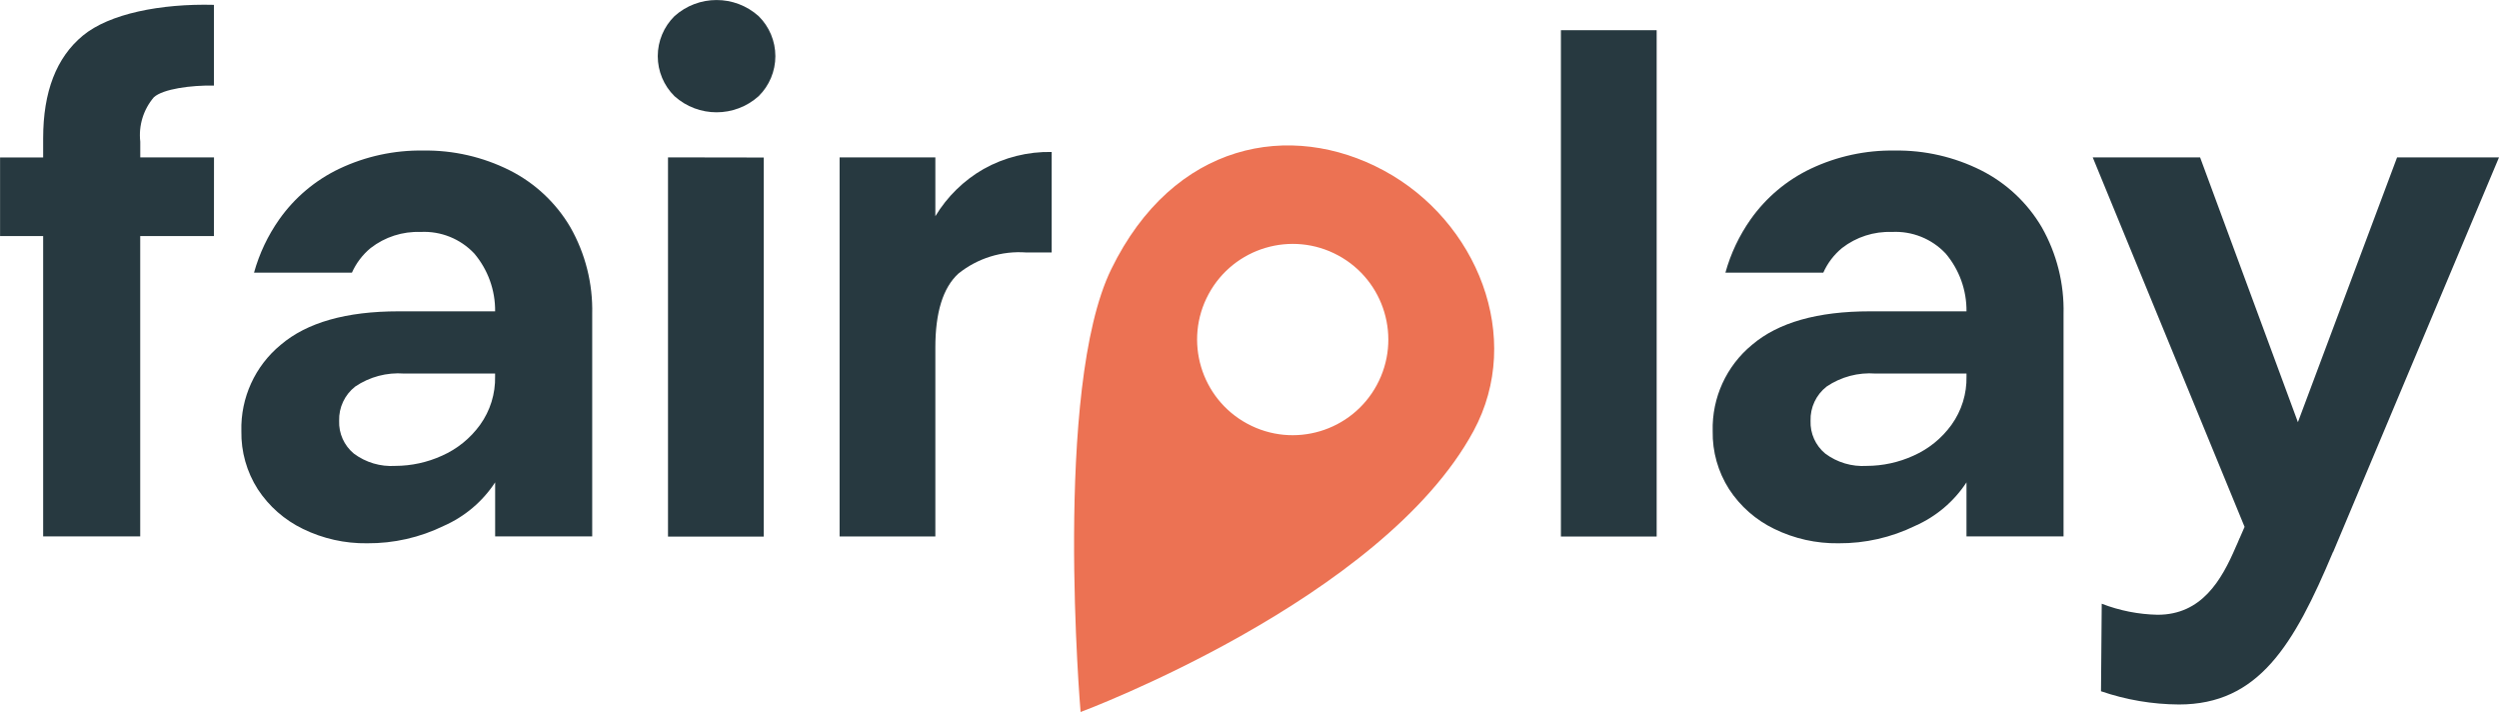
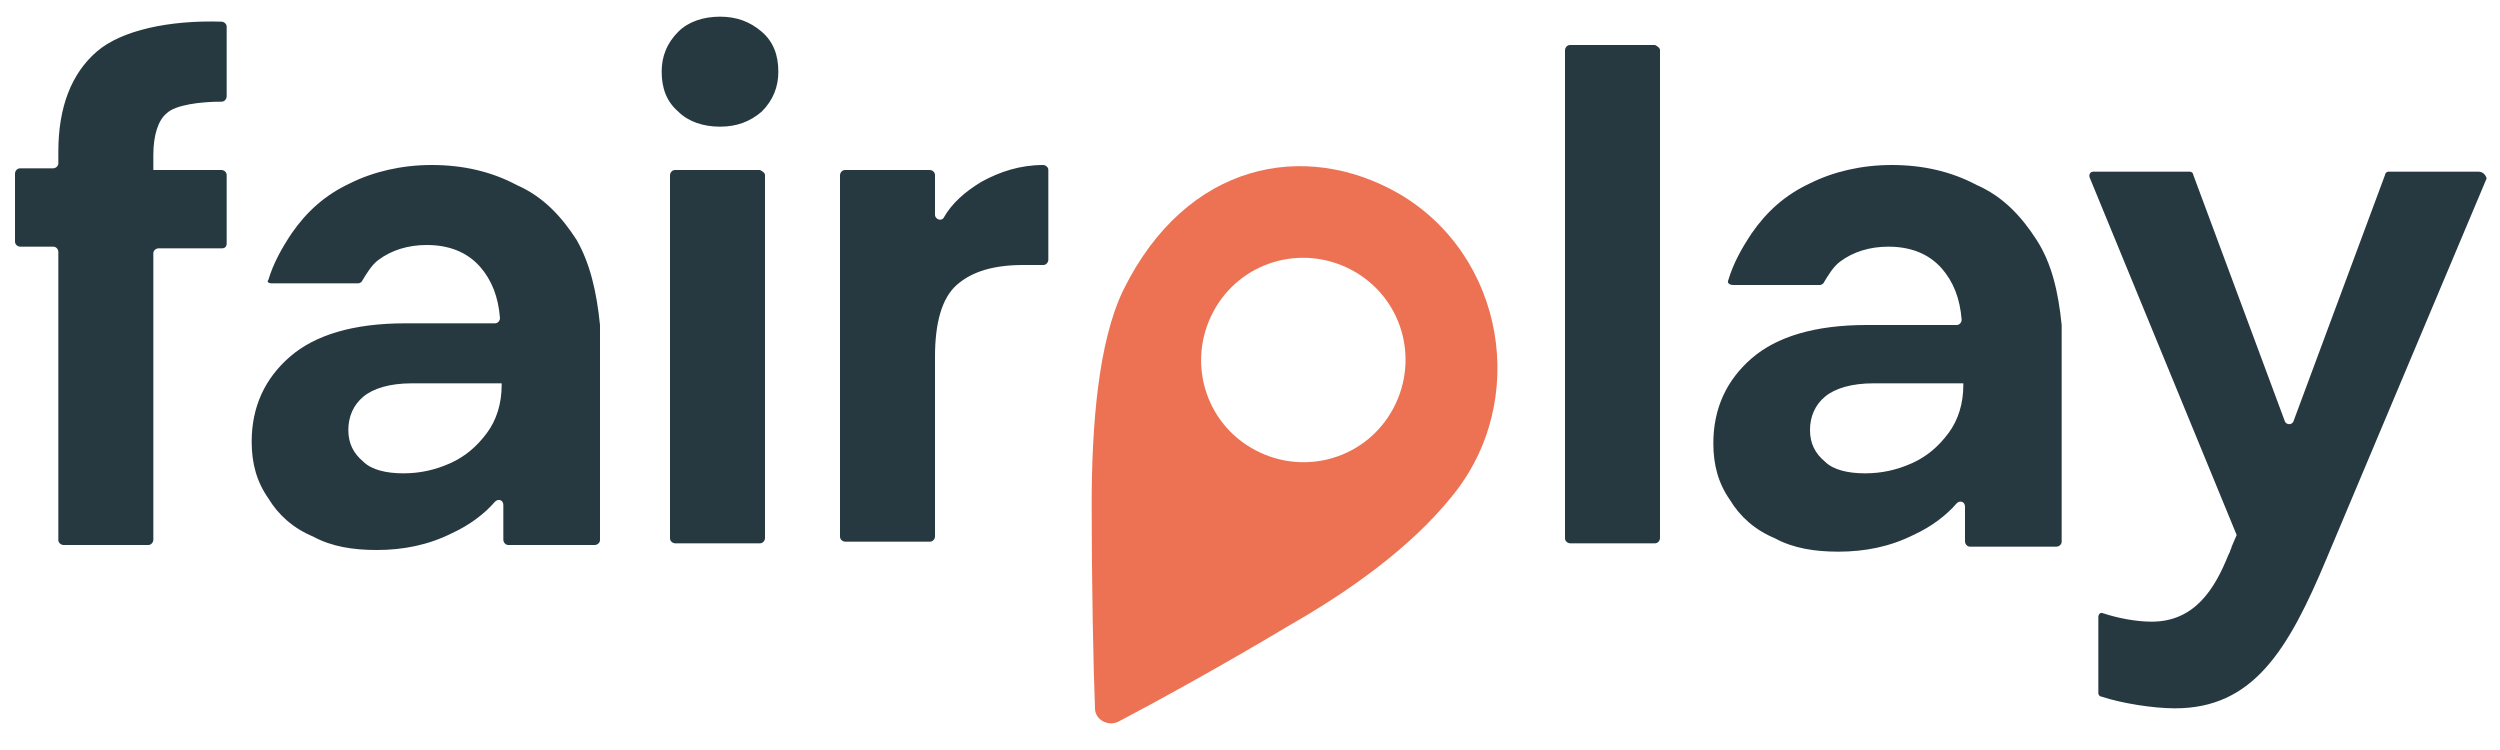
- <svg xmlns="http://www.w3.org/2000/svg" width="146.753" height="41.796" viewBox="0 0 146.753 41.796">
-   <g id="Group_12" data-name="Group 12" transform="translate(-1454.414 -447.753)">
-     <path id="Path_38" data-name="Path 38" d="M1466.978,461.715h-4.33v17.632h-5.7V461.715h-2.53V457.1h2.53v-1.125q0-4.1,2.33-6.025c1.553-1.286,4.57-1.888,7.7-1.807v4.739c-1.365-.026-2.991.2-3.527.683a3.418,3.418,0,0,0-.8,2.61v.924h4.33Z" transform="translate(0 -0.105)" fill="#273940" />
-     <path id="Path_39" data-name="Path 39" d="M1508.76,453.4a3.3,3.3,0,0,1,0-4.7,3.7,3.7,0,0,1,4.94,0,3.3,3.3,0,0,1,0,4.7,3.7,3.7,0,0,1-4.94,0Zm5.241,3.6v22.251h-5.623V456.991Z" transform="translate(-14.736 0)" fill="#273940" />
-     <path id="Path_40" data-name="Path 40" d="M1530.984,461.076a7.879,7.879,0,0,1,4-1v5.9h-1.486a5.7,5.7,0,0,0-4,1.245q-1.347,1.245-1.346,4.338v11.086h-5.623V460.393h5.623v3.454A7.907,7.907,0,0,1,1530.984,461.076Z" transform="translate(-18.81 -3.402)" fill="#273940" />
-     <path id="Path_41" data-name="Path 41" d="M1586.67,450.2v29.722h-5.623V450.2Z" transform="translate(-34.969 -0.674)" fill="#273940" />
-     <path id="Path_42" data-name="Path 42" d="M1648.051,460.516h-5.985l-5.824,15.543-5.744-15.543h-6.305l8.917,21.689-.29.666h-.005l-.113.272-.1.221h0c-.844,1.975-2.013,4-4.6,4a9.638,9.638,0,0,1-3.281-.648l-.043,5.138a14.332,14.332,0,0,0,4.576.777c4.678,0,6.749-3.48,9.049-8.951h.009Z" transform="translate(-46.884 -3.524)" fill="#273940" />
-     <path id="Path_43" data-name="Path 43" d="M1559.751,461.026c-5.477-2.96-12.364-1.7-16.017,5.788-3.417,7-1.8,25.992-1.8,25.992s17.719-6.588,23.078-16.5C1567.976,470.824,1565.228,463.986,1559.751,461.026Zm-8.029,14.855a5.614,5.614,0,1,1,7.608-2.269A5.613,5.613,0,0,1,1551.723,475.881Z" transform="translate(-24.063 -3.257)" fill="#ec7253" />
-     <path id="Path_44" data-name="Path 44" d="M1612.685,464.459a8.64,8.64,0,0,0-3.555-3.333,10.963,10.963,0,0,0-5.081-1.165,11.108,11.108,0,0,0-4.921,1.064,9.124,9.124,0,0,0-3.535,2.972,10.122,10.122,0,0,0-1.484,3.134h5.748a3.965,3.965,0,0,1,1.1-1.447,4.509,4.509,0,0,1,2.932-.944,4.039,4.039,0,0,1,3.153,1.265,5.181,5.181,0,0,1,1.225,3.394H1602.6q-4.619,0-6.929,1.968a6.347,6.347,0,0,0-2.309,5.061,6.131,6.131,0,0,0,.964,3.414,6.592,6.592,0,0,0,2.651,2.329,8.321,8.321,0,0,0,3.776.844,10.083,10.083,0,0,0,4.5-1.024,6.964,6.964,0,0,0,3.013-2.551v3.173h5.7V469.56A9.827,9.827,0,0,0,1612.685,464.459Zm-4.418,8.756a4.691,4.691,0,0,1-.884,2.851,5.519,5.519,0,0,1-2.229,1.807,6.67,6.67,0,0,1-2.751.6,3.679,3.679,0,0,1-2.43-.722,2.386,2.386,0,0,1-.864-1.928,2.456,2.456,0,0,1,.944-2.008,4.516,4.516,0,0,1,2.872-.763h5.342Z" transform="translate(-38.371 -3.371)" fill="#273940" />
-     <path id="Path_45" data-name="Path 45" d="M1493.312,464.459a8.63,8.63,0,0,0-3.555-3.333,10.961,10.961,0,0,0-5.081-1.165,11.1,11.1,0,0,0-4.92,1.064,9.12,9.12,0,0,0-3.534,2.972,10.143,10.143,0,0,0-1.485,3.134h5.749a3.963,3.963,0,0,1,1.1-1.447,4.509,4.509,0,0,1,2.932-.944,4.038,4.038,0,0,1,3.153,1.265,5.177,5.177,0,0,1,1.225,3.394h-5.664q-4.619,0-6.928,1.968a6.346,6.346,0,0,0-2.31,5.061,6.132,6.132,0,0,0,.964,3.414,6.6,6.6,0,0,0,2.651,2.329,8.324,8.324,0,0,0,3.776.844,10.083,10.083,0,0,0,4.5-1.024,6.962,6.962,0,0,0,3.012-2.551v3.173h5.7V469.56A9.827,9.827,0,0,0,1493.312,464.459Zm-4.418,8.756a4.687,4.687,0,0,1-.884,2.851,5.521,5.521,0,0,1-2.229,1.807,6.671,6.671,0,0,1-2.751.6,3.679,3.679,0,0,1-2.43-.722,2.386,2.386,0,0,1-.864-1.928,2.456,2.456,0,0,1,.944-2.008,4.517,4.517,0,0,1,2.872-.763h5.342Z" transform="translate(-5.406 -3.371)" fill="#273940" />
-   </g>
+ <svg xmlns="http://www.w3.org/2000/svg" width="150" height="45" viewBox="0 0 150 45">
+   <path d="M83.9 11.6c-5.6-3.2-12.7-1.9-16.5 5.8-1.5 3.1-1.9 8.1-1.9 12.9 0 4.6.1 9.8.2 12.2 0 .7.8 1.1 1.4.8 2.1-1.1 6.3-3.4 10.3-5.8 3.5-2 7.2-4.6 9.7-7.7 4.7-5.7 3.2-14.5-3.2-18.2zM75.3 27c-3-1.6-4.1-5.3-2.5-8.3s5.3-4.1 8.3-2.5c3 1.6 4.1 5.3 2.5 8.3-1.6 3-5.3 4.1-8.3 2.5z" fill="#ec7253" />
+   <path fill="#273940" class="st1" d="M13.3 14.9H9.5c-.1 0-.3.1-.3.3v17.2c0 .1-.1.3-.3.3H3.8c-.1 0-.3-.1-.3-.3V15.1c0-.1-.1-.3-.3-.3h-2c-.1 0-.3-.1-.3-.3v-4.1c0-.1.1-.3.3-.3h2c.1 0 .3-.1.3-.3v-.7c0-2.7.8-4.7 2.3-6 1.5-1.3 4.4-1.9 7.5-1.8.1 0 .3.1.3.3v4.2c0 .1-.1.3-.3.3-1.3 0-2.8.2-3.3.7-.5.4-.8 1.3-.8 2.5v.9h4.1c.1 0 .3.1.3.3v4.1c0 .2-.1.3-.3.3zM40.7 6.7c-.7-.6-1-1.4-1-2.4 0-.9.3-1.7 1-2.4.6-.6 1.5-.9 2.5-.9s1.8.3 2.5.9c.7.6 1 1.4 1 2.4 0 .9-.3 1.7-1 2.4-.7.6-1.5.9-2.5.9s-1.9-.3-2.5-.9zm5.2 3.8v21.8c0 .1-.1.3-.3.3h-5.1c-.1 0-.3-.1-.3-.3V10.5c0-.1.1-.3.3-.3h5.1c.2.1.3.2.3.3zM58.9 10.9c1.1-.6 2.3-1 3.7-1 .1 0 .3.1.3.3v5.4c0 .1-.1.3-.3.3h-1.2c-1.8 0-3.1.4-4 1.2-.9.8-1.3 2.3-1.3 4.3v10.8c0 .1-.1.3-.3.3h-5.1c-.1 0-.3-.1-.3-.3V10.5c0-.1.1-.3.3-.3h5.1c.1 0 .3.1.3.3v2.4c0 .2.3.4.5.2.5-.9 1.3-1.6 2.3-2.2zM99.6 3v29.3c0 .1-.1.3-.3.3h-5.1c-.1 0-.3-.1-.3-.3V3c0-.1.1-.3.3-.3h5.1c.2.1.3.2.3.3zM148.7 10.3h-5.4c-.1 0-.2.1-.2.2l-5.5 14.8c-.1.2-.4.2-.5 0l-5.5-14.8c0-.1-.1-.2-.2-.2h-5.8c-.2 0-.3.2-.2.4l8.8 21.4-.3.7c0 .1-.1.2-.1.3l-.1.2c-.8 2-2 4-4.6 4-.9 0-2-.2-2.9-.5-.2-.1-.3.1-.3.2v4.6c0 .1.1.2.2.2 1.2.4 3.1.7 4.4.7 4.7 0 6.8-3.5 9.1-9l9.6-22.8c-.1-.3-.3-.4-.5-.4zM122.2 14.4c-.9-1.4-2-2.6-3.6-3.3-1.5-.8-3.2-1.2-5.1-1.2-1.8 0-3.5.4-4.9 1.1-1.5.7-2.6 1.7-3.5 3-.6.9-1.1 1.8-1.4 2.8-.1.2.1.3.3.3h5.2c.1 0 .2-.1.2-.1.3-.5.6-1 1-1.3.8-.6 1.8-.9 2.9-.9 1.3 0 2.4.4 3.2 1.3.7.8 1.1 1.8 1.2 3.1 0 .1-.1.3-.3.3H112c-3.1 0-5.4.7-6.9 2s-2.3 3-2.3 5.1c0 1.3.3 2.4 1 3.4.6 1 1.5 1.8 2.7 2.3 1.1.6 2.4.8 3.8.8 1.6 0 3.1-.3 4.5-1 1.1-.5 2-1.2 2.6-1.9.2-.2.5-.1.5.2v2.1c0 .1.1.3.3.3h5.2c.1 0 .3-.1.3-.3v-13c-.2-2-.6-3.7-1.5-5.1zm-4.4 8.7c0 1.1-.3 2.1-.9 2.9-.6.8-1.3 1.4-2.2 1.8-.9.4-1.8.6-2.8.6-1 0-1.9-.2-2.4-.7-.6-.5-.9-1.1-.9-1.9 0-.8.3-1.5.9-2 .6-.5 1.6-.8 2.9-.8h5.4v.1zM34.6 14.4c-.9-1.4-2-2.6-3.6-3.3-1.5-.8-3.2-1.2-5.1-1.2-1.8 0-3.5.4-4.9 1.1-1.5.7-2.6 1.7-3.5 3-.6.9-1.1 1.8-1.4 2.8-.1.1 0 .2.2.2h5.2c.1 0 .2-.1.2-.1.3-.5.6-1 1-1.3.8-.6 1.8-.9 2.9-.9 1.3 0 2.4.4 3.2 1.3.7.8 1.1 1.8 1.2 3.1 0 .1-.1.3-.3.3h-5.4c-3.1 0-5.4.7-6.9 2s-2.3 3-2.3 5.1c0 1.3.3 2.4 1 3.4.6 1 1.5 1.8 2.7 2.3 1.1.6 2.4.8 3.8.8 1.6 0 3.1-.3 4.5-1 1.1-.5 2-1.2 2.6-1.9.2-.2.5-.1.5.2v2.1c0 .1.1.3.3.3h5.2c.1 0 .3-.1.3-.3V19.5c-.2-2-.6-3.7-1.4-5.1zm-4.5 8.7c0 1.1-.3 2.1-.9 2.9-.6.8-1.3 1.4-2.2 1.8-.9.4-1.8.6-2.8.6-1 0-1.9-.2-2.4-.7-.6-.5-.9-1.1-.9-1.9 0-.8.3-1.5.9-2 .6-.5 1.6-.8 2.9-.8h5.4v.1z" />
</svg>
